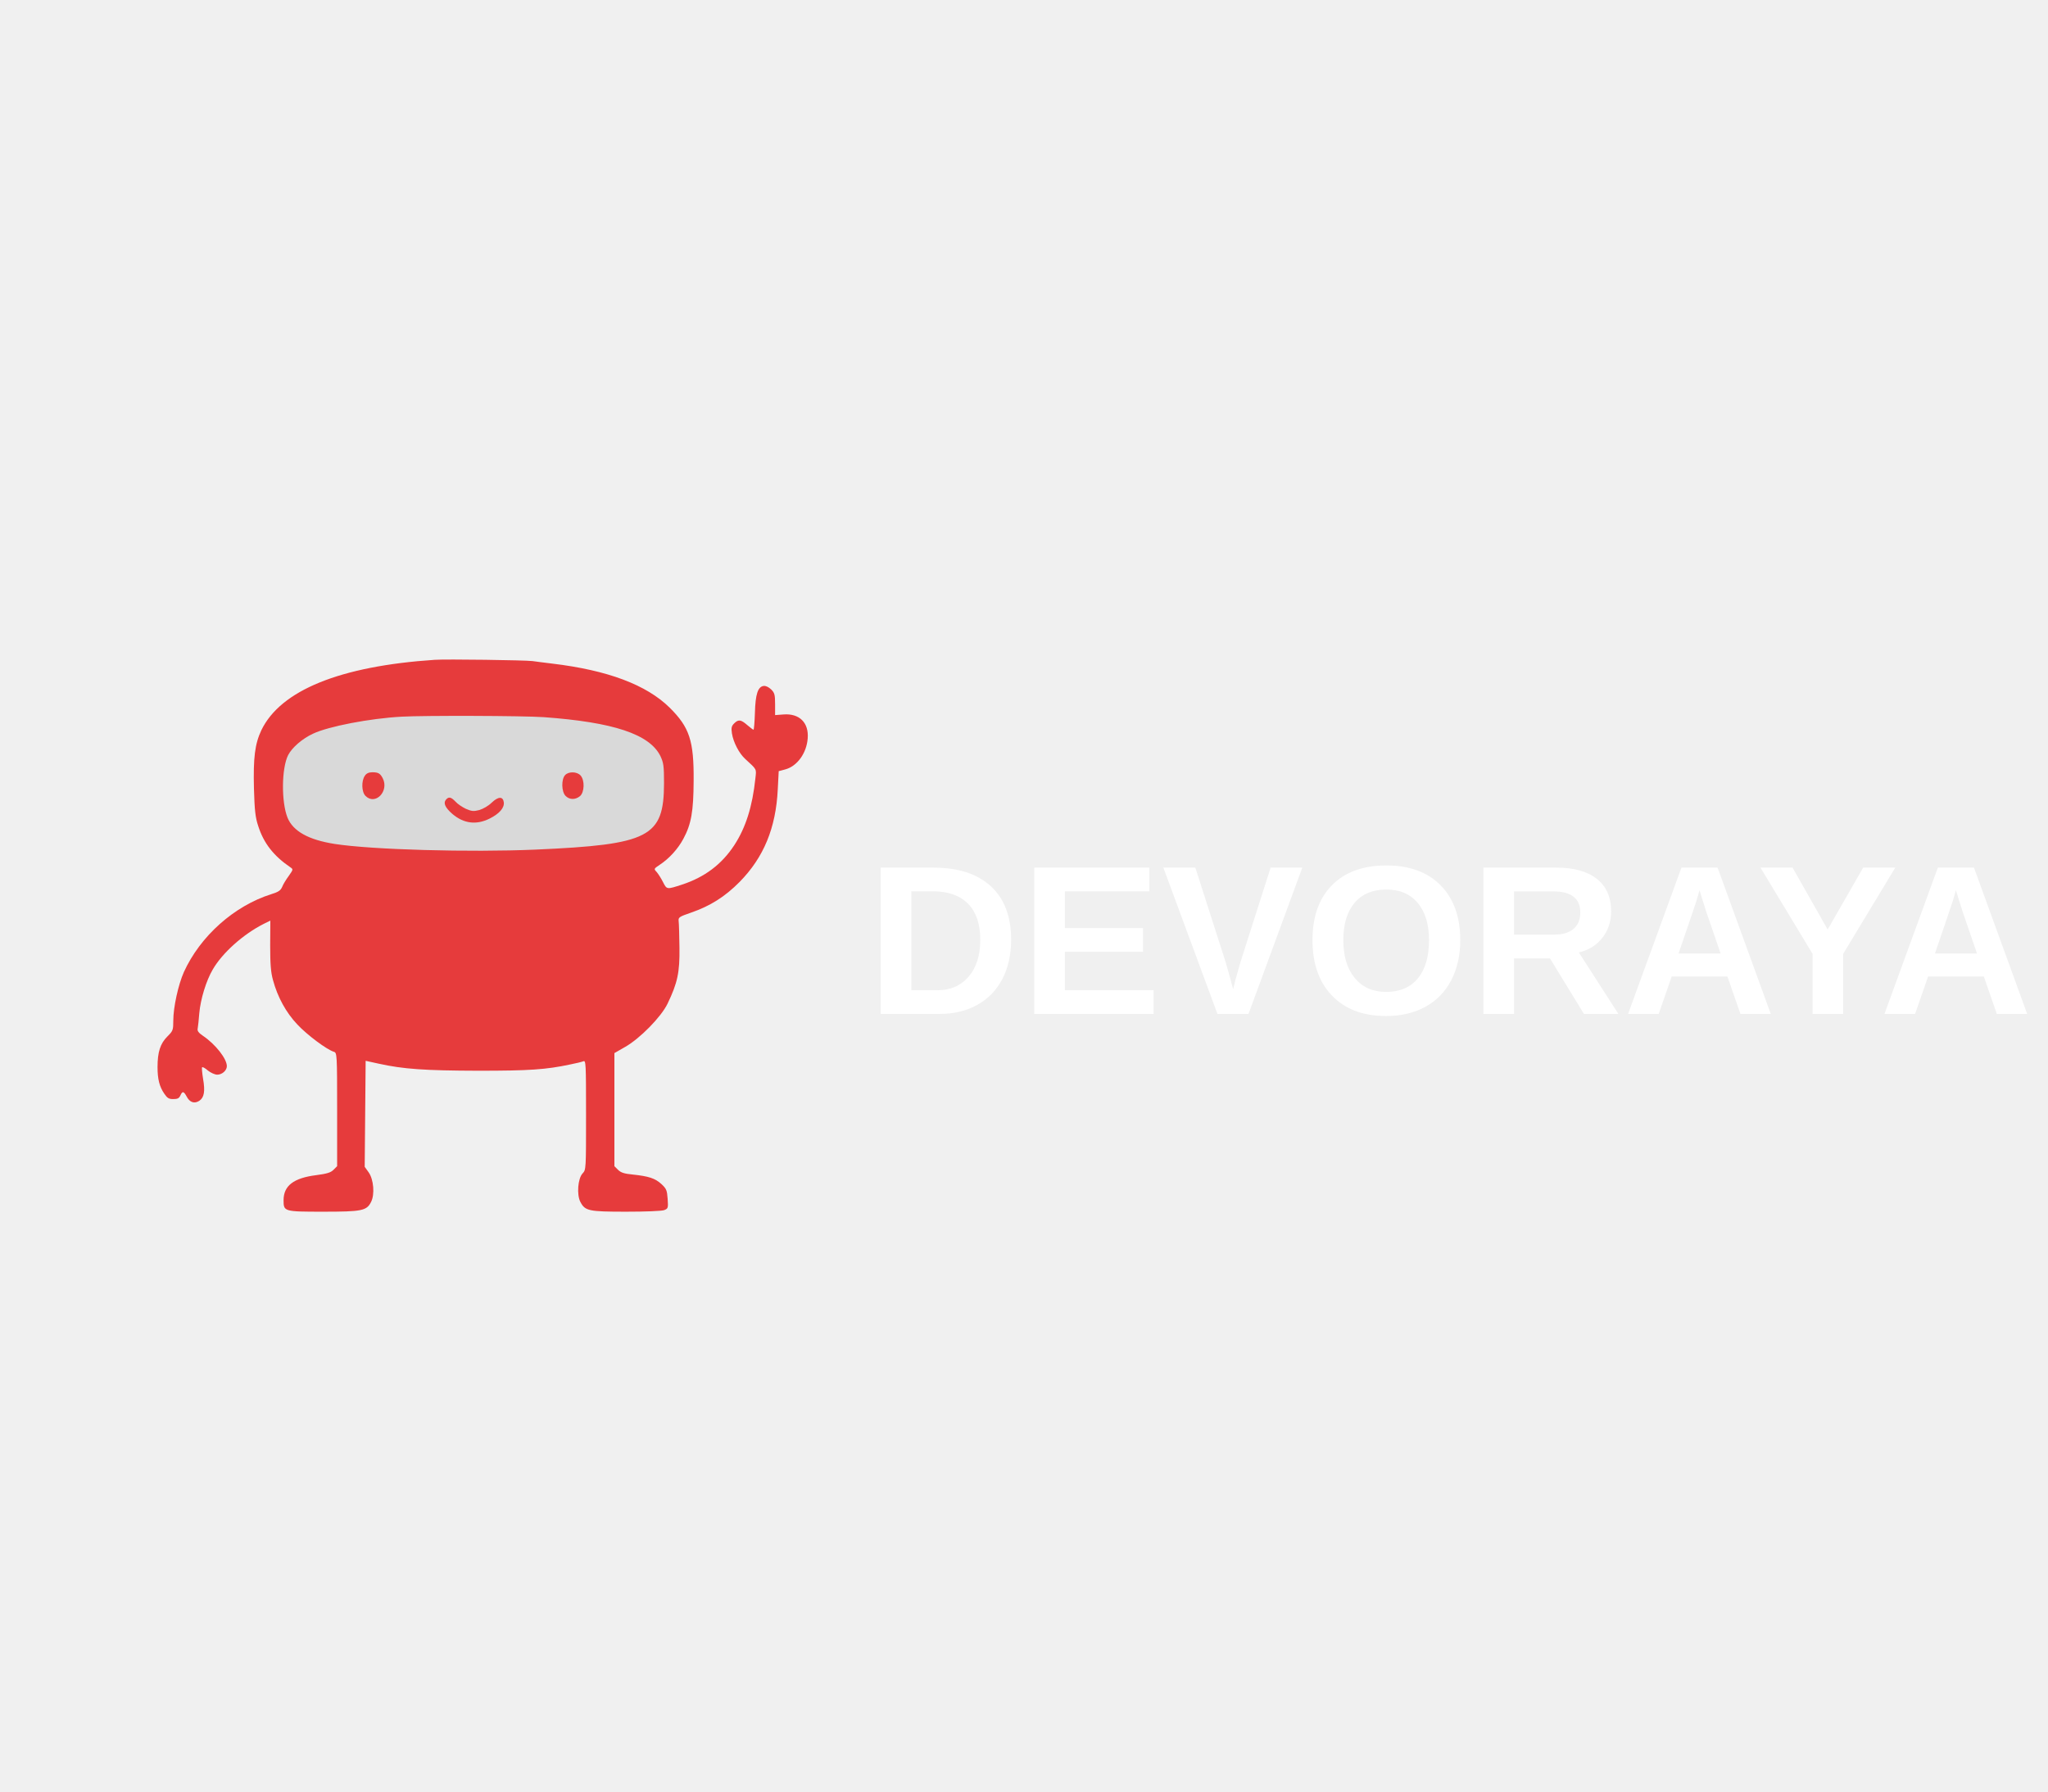
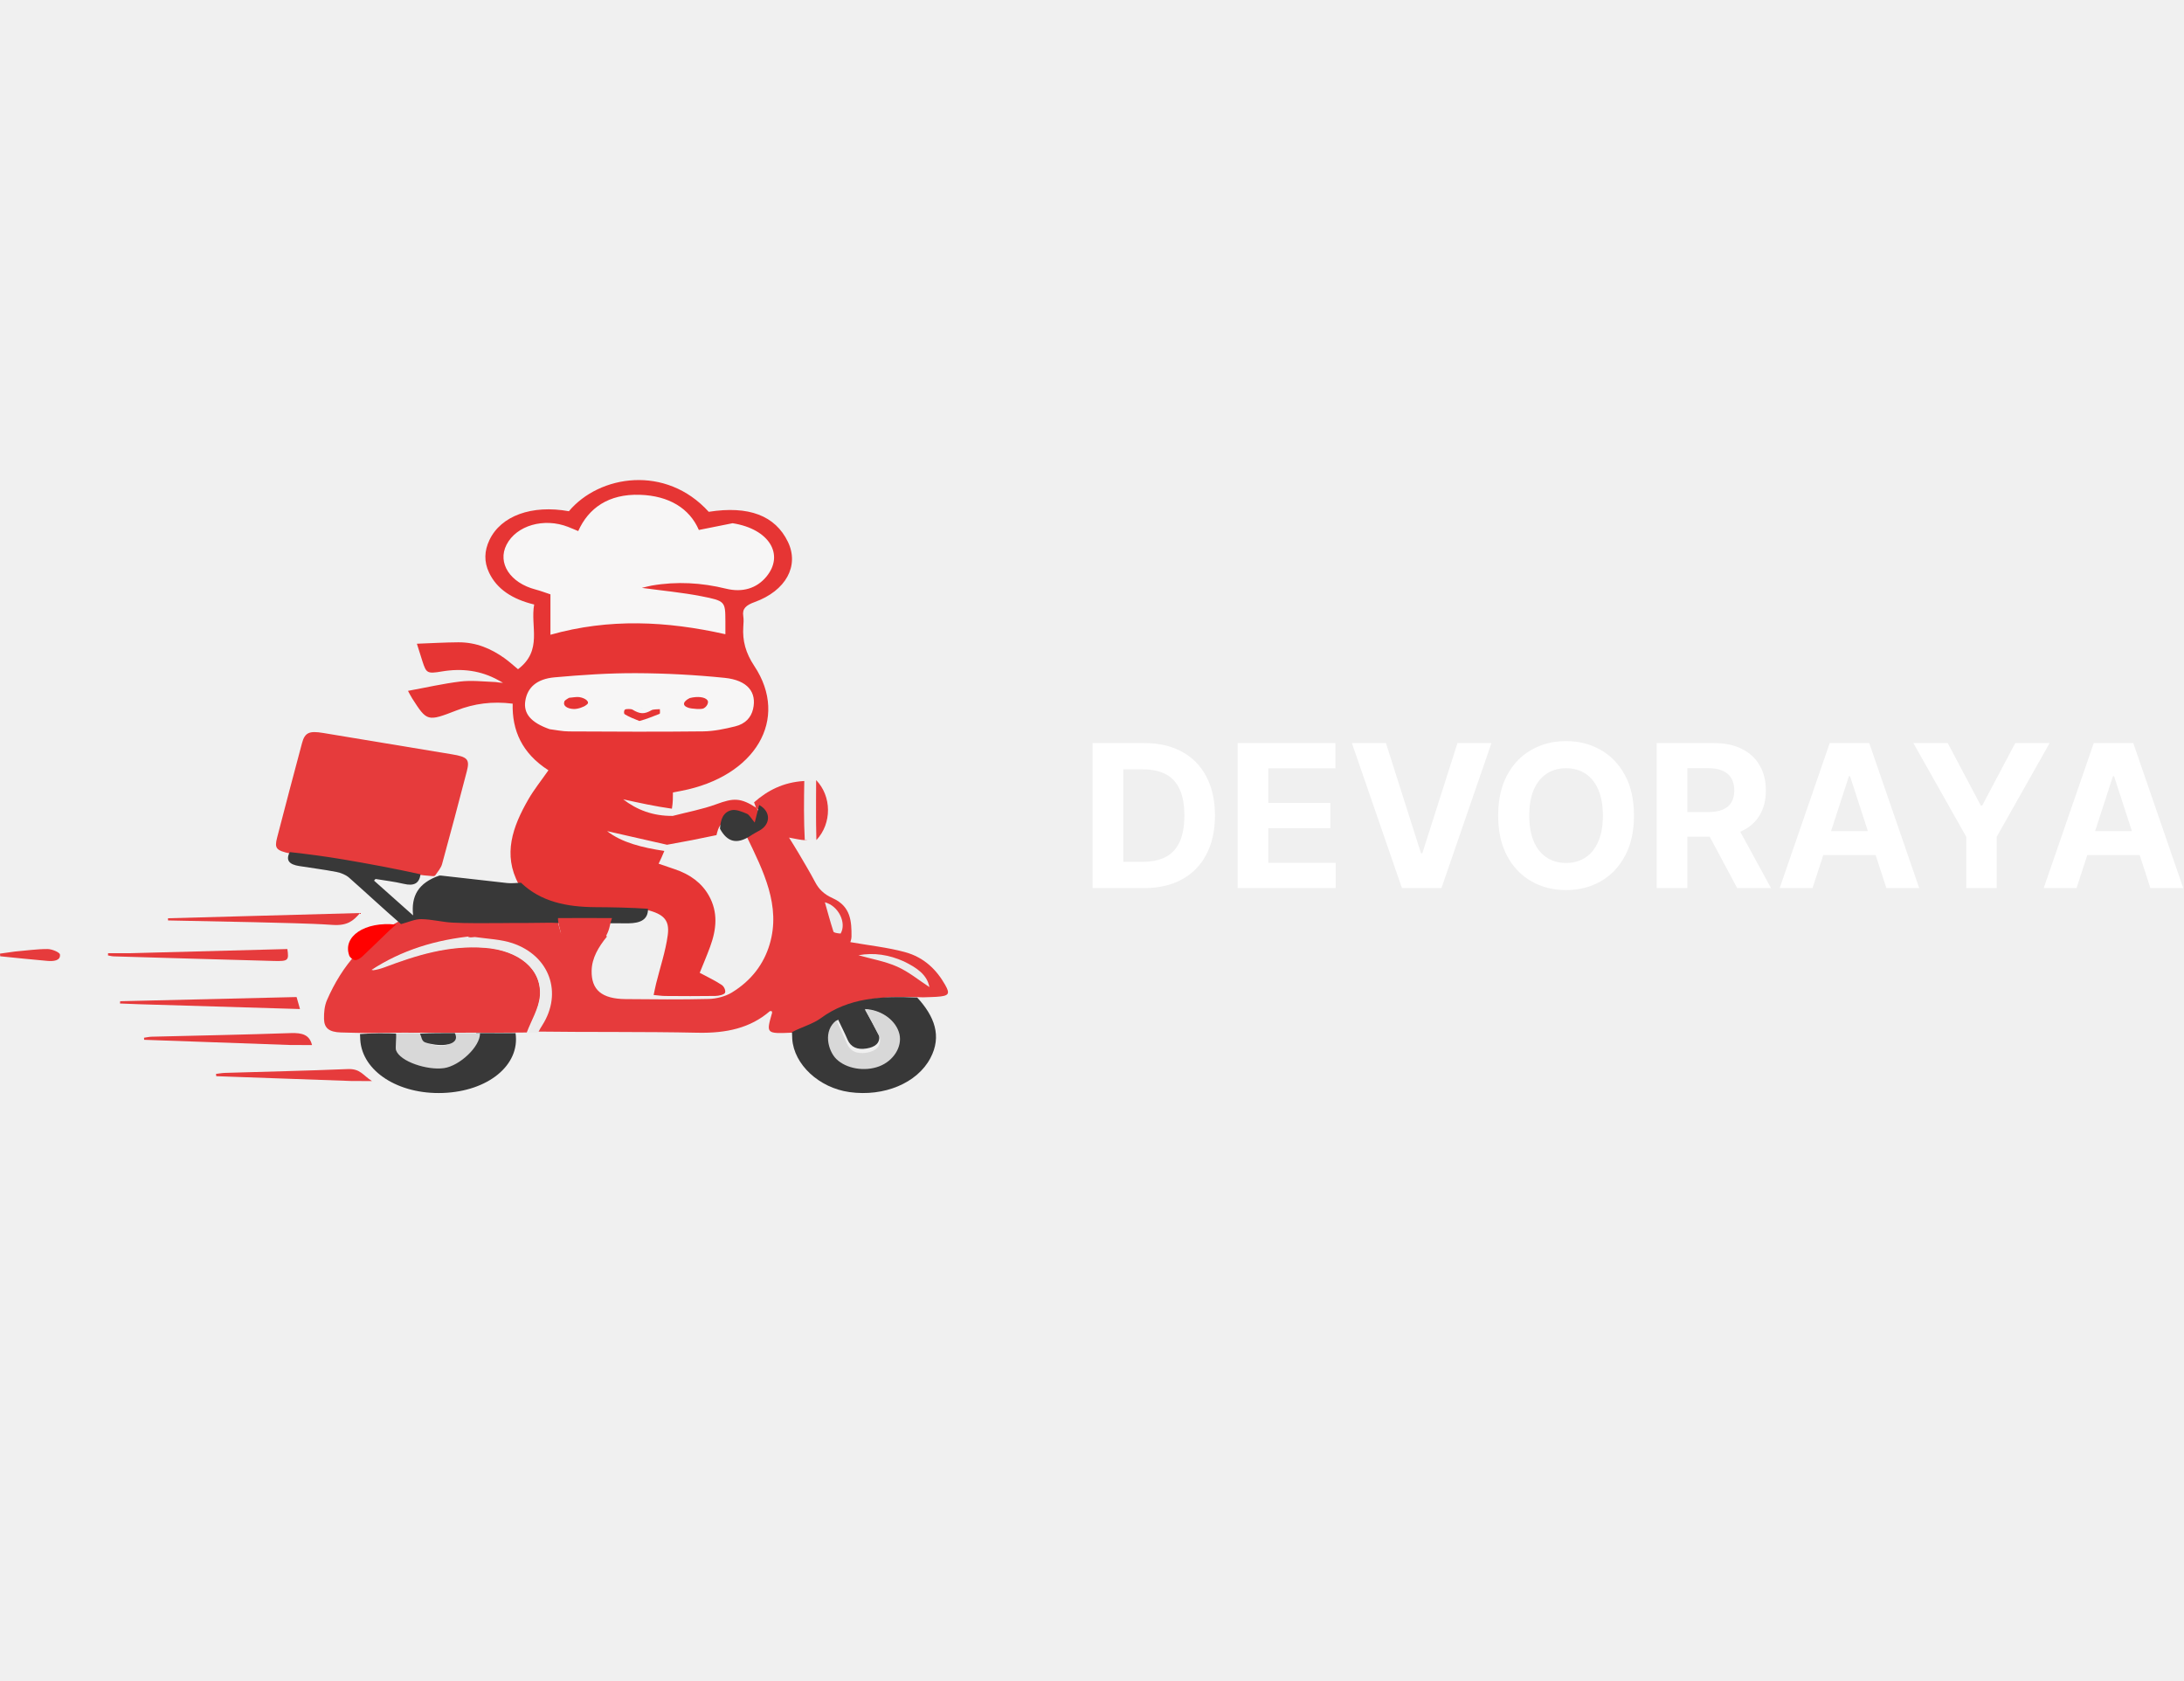
- <svg xmlns="http://www.w3.org/2000/svg" width="160" height="140" viewBox="-40 10 520 100" fill="none">
-   <g transform="scale(0.30)">
-     <path d="M105 138L100 114.5L100 71.5L149 52.5L186 46L283.5 33.5L410.5 52.5L442 71.5L438 138L410.5 164L277.5 171.5L129.5 164L105 138Z" fill="#D9D9D9" stroke="white" />
-     <path d="M234.667 0.227C154.4 5.561 104.133 26.094 87.867 59.828C82.4 71.427 80.933 83.028 81.6 109.294C82.133 127.827 82.8 133.694 85.2 140.894C89.867 155.561 98.267 166.227 112.533 175.961C114.933 177.561 114.8 177.827 111.067 183.161C108.8 186.227 106.267 190.361 105.467 192.494C104.133 195.561 102.267 196.761 96.267 198.627C64.933 208.494 36.133 234.094 22.267 264.627C17.6 275.161 13.333 294.227 13.333 305.694C13.333 313.694 13.067 314.361 8.267 319.161C2.267 325.161 0 332.361 0 345.027C0 355.161 1.6 361.561 5.733 367.561C8.267 371.294 9.6 372.094 13.333 372.094C16.933 372.094 18.267 371.427 19.333 369.027C21.067 365.161 22.133 365.294 24.667 369.961C27.2 374.894 31.2 376.227 35.333 373.561C39.467 370.761 40.4 365.561 38.533 354.894C37.733 349.961 37.333 345.561 37.733 345.161C38.267 344.761 40.4 345.961 42.667 347.961C45.067 349.827 48.533 351.427 50.533 351.427C54.667 351.427 58.667 347.827 58.667 344.227C58.667 337.961 49.067 325.694 38.4 318.494C34.667 315.961 33.467 314.361 34 312.227C34.267 310.761 34.933 304.894 35.333 299.427C36.4 287.561 41.067 272.094 46.667 262.494C54.8 248.361 72.533 232.494 90 223.694L95.467 221.027L95.333 241.827C95.333 257.694 95.867 264.894 97.733 271.427C101.6 285.694 108.667 298.761 118.4 309.027C126.667 317.827 143.2 330.227 149.333 332.094C151.867 332.894 152 334.494 152 380.894V428.894L148.933 431.961C146.533 434.361 143.333 435.294 134.267 436.494C115.2 438.894 106.667 445.427 106.667 457.694C106.667 467.294 106.933 467.427 140.133 467.427C172.933 467.427 176.933 466.627 180.667 459.294C184 452.894 182.933 440.094 178.667 434.094L175.333 429.427L175.733 384.627L176.133 339.694L187.067 342.094C208.133 346.761 226.267 347.961 271.333 348.094C314.8 348.094 328.667 347.161 349.333 342.761C354.133 341.827 359.067 340.627 360.4 340.094C362.533 339.161 362.667 341.827 362.667 385.561C362.667 431.561 362.667 431.961 359.733 435.027C355.733 439.294 354.667 453.027 357.867 459.161C361.867 466.761 364.8 467.427 396.533 467.427C412.8 467.427 426.667 466.894 428.8 466.094C432.133 464.761 432.267 464.361 431.733 456.494C431.2 449.161 430.667 447.961 426.4 443.961C421.067 439.161 415.867 437.427 402.133 435.961C395.067 435.294 392.133 434.361 389.733 431.961L386.667 428.894V381.027V333.161L395.733 327.961C408.4 320.761 426.133 302.627 431.6 291.427C440.133 273.694 442 264.761 441.733 244.094C441.6 233.827 441.333 223.827 441.067 221.694C440.667 218.227 441.2 217.827 451.6 214.227C467.867 208.627 480.4 200.627 492.667 188.227C513.067 167.427 523.333 142.627 524.933 109.961L525.733 94.494L531.2 93.028C541.333 90.361 549.333 79.294 550.267 66.761C551.333 53.428 543.2 45.428 529.733 46.494L522.667 47.028V37.828C522.667 29.828 522.267 28.227 519.333 25.294C517.2 23.294 514.8 22.094 512.933 22.361C508.133 23.027 506 29.294 505.6 45.028C505.333 53.028 504.8 59.428 504.4 59.428C504 59.428 501.6 57.561 499.067 55.428C493.733 50.761 491.6 50.494 488 54.094C485.733 56.361 485.467 57.828 486.133 62.494C487.333 70.094 492.267 79.561 497.467 84.228C507.333 93.294 506.933 92.361 506 100.494C503.467 124.494 497.867 142.227 488.133 157.161C477.467 173.427 463.067 184.227 444 190.494C430.933 194.761 431.067 194.761 427.867 188.494C426.267 185.294 423.867 181.561 422.533 179.961C419.867 177.161 420 177.161 424.933 173.827C433.067 168.494 440.533 160.227 445.067 151.694C451.733 139.294 453.6 128.627 453.733 102.761C454 68.761 450.267 57.428 433.467 40.761C413.733 21.294 380.8 9.027 334 3.427C327.467 2.627 319.867 1.694 317.333 1.294C311.2 0.494 244 -0.439 234.667 0.227ZM326.667 48.761C385.867 53.028 416.4 63.161 425.6 81.694C428.267 87.427 428.667 89.961 428.667 104.761C428.533 150.361 416.4 156.627 320 160.894C264.267 163.294 181.467 161.027 149.867 156.094C127.733 152.627 114.667 145.294 110 133.827C104.667 120.494 104.933 91.961 110.533 80.894C113.867 74.494 122.4 67.028 131.6 62.761C144.533 56.627 179.467 49.828 206.667 48.361C225.467 47.294 309.467 47.561 326.667 48.761Z" fill="#E63B3C" />
-     <path d="M175.467 98.361C172.4 102.761 172.667 112.094 176 115.427C184.4 123.827 196.267 111.294 190.533 100.361C188.4 96.361 186.8 95.427 181.733 95.427C178.8 95.427 176.8 96.361 175.467 98.361Z" fill="#E63B3C" />
-     <path d="M344.933 97.827C341.6 101.427 341.867 111.961 345.333 115.427C348.667 118.761 353.467 118.894 357.467 115.694C361.333 112.494 361.733 102.227 358 98.094C354.933 94.761 347.867 94.627 344.933 97.827Z" fill="#E63B3C" />
-     <path d="M244 118.761C241.733 121.561 243.467 125.427 249.6 130.761C259.2 138.894 269.867 140.227 281.067 134.627C289.333 130.494 293.6 125.561 293.067 120.894C292.4 115.694 288.4 115.827 282.8 121.161C280.133 123.827 275.467 126.494 272.267 127.427C267.467 128.627 265.867 128.494 260.933 126.361C257.867 124.894 253.867 122.227 252.133 120.227C248.4 116.361 246.4 115.827 244 118.761Z" fill="#E63B3C" />
-     <text x="600" y="300" font-family="Arial, sans-serif" font-size="180" font-weight="bold" fill="white">
-       DEVORAYA
-     </text>
-   </g>
+ <svg xmlns="http://www.w3.org/2000/svg" width="182" height="140" viewBox="0 0 182 140" fill="none">
+   <path d="M45.5 61C44.002 60.459 43.632 59.446 43.795 58.373C43.966 57.241 44.93 56.516 46.429 56.379C48.676 56.172 50.946 56.013 53.204 56.023C55.654 56.034 58.117 56.169 60.546 56.423C62.456 56.624 63.23 57.659 62.902 59.098C62.738 59.812 62.26 60.355 61.424 60.567C60.562 60.785 59.653 60.986 58.761 60.996C55.043 61.041 51.298 61.18 47.58 61.161C47.051 61.158 46.096 61.091 45.5 61ZM57.722 57.972C57.238 58.404 59.975 57.446 57.768 59.224C58.04 59.386 56.809 57.945 56.975 57.794C57.243 57.549 57.179 58.395 57.06 58.092C56.86 57.58 58.443 57.638 57.722 57.972ZM47.991 57.885C47.849 58.047 47.624 58.195 47.58 58.373C47.45 58.901 50 57.794 48.389 59.378C48.749 59.399 45.774 58.172 45.954 57.885C46.229 57.447 48.58 58.16 48 58C47.23 57.885 48.359 57.805 47.991 57.885ZM53.5 59C54.079 58.794 53.444 59.24 54 59C54.089 58.962 54.904 59.285 54.913 59.123C54.726 59.133 54.48 59.085 54.364 59.163C53.732 59.589 53.148 59.603 52.517 59.16C52.406 59.082 55.573 59.423 55.5 59.5C55.402 59.603 53.402 58.926 53.5 59C52.995 58.799 53.811 59.23 53.5 59Z" fill="#F7F6F6" />
+   <path d="M75 79.692C76.055 80.248 77.407 81.374 77.607 82.5C76.706 81.871 75.607 81.48 74.607 81C73.599 80.516 72.191 79.83 71.107 79.5C72.415 79.234 73.704 79.073 75 79.692Z" fill="#ECECEC" />
+   <path d="M70.5 77.861C70.344 77.81 69.511 77.972 69.489 77.861C69.31 76.951 68.195 75.923 68.695 75C69.477 75.335 70.896 76.831 70.5 77.861Z" fill="#ECECEC" />
+   <path d="M61.4 43.449C64.58 43.931 65.942 46.145 64.301 48.038C63.455 49.014 62.156 49.656 60.679 49.306C58.504 48.79 56.727 48.627 54.5 49C54.217 49.047 53.819 48.928 53.5 49C55.302 49.237 56.827 49.374 58.529 49.694C60.687 50.1 60.669 50.157 60.679 51.839C60.682 52.191 60.68 52.544 60.68 52.955C55.476 51.823 50.705 52.08 45.5 53.5C45.5 52.301 45.165 50.684 45.165 49.536C44.678 49.382 44.271 49.23 43.844 49.122C41.589 48.554 40.441 46.854 41.269 45.287C42.145 43.629 44.588 42.946 46.745 43.757C47.017 43.859 47.281 43.973 47.629 44.113C48.544 42.14 50.322 40.917 53.103 41.004C55.683 41.085 57.504 42.172 58.327 44.019C59.348 43.822 60.334 43.632 61.4 43.449Z" fill="#F7F6F6" />
+   <path d="M56.06 67.984C57.273 67.668 58.536 67.436 59.686 67.013C61.128 66.482 61.711 66.455 63.045 67.319C63.174 67.54 63.233 67.69 63.271 67.895C63.139 68.308 63.029 68.666 62.879 69.154C62.543 68.838 62.406 68.594 62.179 68.519C61.747 68.375 61.222 68.19 60.811 68.268C60.049 68.413 59.846 68.981 59.707 69.585C58.317 69.881 56.994 70.142 55.588 70.388C53.81 69.986 52.116 69.6 50.592 69.252C51.809 70.206 53.527 70.629 55.362 70.903C55.209 71.285 55.056 71.607 54.886 71.967C55.36 72.129 55.788 72.278 56.219 72.422C57.532 72.859 58.484 73.587 59.066 74.615C59.861 76.018 59.703 77.439 59.186 78.861C58.91 79.622 58.585 80.372 58.31 81.058C58.987 81.422 59.609 81.711 60.151 82.074C60.35 82.207 60.5 82.56 60.414 82.732C60.339 82.88 59.899 82.981 59.618 82.986C58.226 83.009 56.834 82.999 55.442 82.989C55.145 82.987 54.849 82.94 54.47 82.907C54.552 82.525 54.607 82.235 54.678 81.947C55.01 80.603 55.466 79.269 55.647 77.912C55.826 76.575 55.238 76.084 53.501 75.723C52.012 75.686 50.596 75.662 49.18 75.654C46.85 75.639 44.742 75.218 43.227 73.679C41.88 71.207 42.72 68.881 44.031 66.604C44.5 65.79 45.114 65.027 45.703 64.182C43.488 62.764 42.663 60.839 42.723 58.632C41.019 58.417 39.513 58.624 38.044 59.195C35.612 60.14 35.581 60.115 34.353 58.2C34.202 57.963 34.082 57.714 34 57.565C35.503 57.289 36.917 56.963 38.361 56.787C39.282 56.675 40.246 56.786 41.318 56.832C41.554 56.873 41.662 56.879 41.918 56.894C41.701 56.772 41.607 56.72 41.514 56.668C40.082 55.882 38.529 55.66 36.814 55.949C35.594 56.155 35.525 56.083 35.206 55.112C35.041 54.611 34.889 54.108 34.741 53.638C35.941 53.594 37.067 53.526 38.194 53.519C39.704 53.51 40.936 54.061 42.026 54.832C42.424 55.114 42.774 55.439 43.168 55.762C45.253 54.178 44.176 52.201 44.514 50.37C42.712 49.934 41.411 49.1 40.754 47.71C40.322 46.8 40.358 45.902 40.785 45.001C41.742 42.977 44.321 42.04 47.407 42.597C49.942 39.575 55.485 38.701 59.06 42.646C62.393 42.12 64.606 42.96 65.661 45.152C66.618 47.143 65.504 49.221 62.881 50.169C62.17 50.425 61.84 50.719 61.938 51.329C61.986 51.624 61.961 51.929 61.941 52.228C61.864 53.384 62.136 54.407 62.857 55.491C65.806 59.926 62.945 64.705 56.782 65.896C56.57 65.937 56.357 65.978 56.078 66.032C56.078 66.461 56.078 66.876 55.992 67.384C54.585 67.186 53.263 66.896 51.933 66.603C53.077 67.487 54.422 68.001 56.06 67.984ZM61.05 43.597C60.124 43.782 59.198 43.967 58.238 44.159C57.465 42.363 55.754 41.307 53.33 41.228C50.717 41.143 49.045 42.331 48.186 44.251C47.859 44.114 47.61 44.004 47.355 43.904C45.328 43.115 43.032 43.78 42.209 45.392C41.431 46.915 42.51 48.568 44.629 49.12C45.03 49.225 45.413 49.373 45.87 49.523C45.87 50.638 45.87 51.724 45.87 52.89C50.762 51.51 55.559 51.746 60.449 52.846C60.449 52.447 60.45 52.104 60.449 51.762C60.438 50.127 60.456 50.071 58.427 49.676C56.829 49.365 55.18 49.214 53.487 48.983C53.786 48.913 54.045 48.839 54.311 48.792C56.404 48.43 58.457 48.55 60.501 49.051C61.889 49.392 63.058 49.015 63.852 48.066C65.394 46.225 64.113 44.073 61.05 43.597ZM45.806 60.759C46.335 60.824 46.865 60.942 47.395 60.945C51.129 60.964 54.862 60.985 58.595 60.941C59.491 60.931 60.404 60.736 61.269 60.523C62.11 60.316 62.589 59.787 62.753 59.09C63.083 57.686 62.306 56.676 60.388 56.481C57.949 56.233 55.476 56.101 53.017 56.091C50.749 56.081 48.47 56.236 46.213 56.438C44.709 56.572 43.946 57.298 43.774 58.402C43.611 59.449 44.233 60.208 45.806 60.759Z" fill="#E63534" />
+   <path d="M63.027 67.355C62.967 67.204 62.908 67.052 62.838 66.854C63.965 65.857 65.287 65.183 66.976 65.079C67.236 65.063 67.506 65.137 67.788 65.287C67.792 66.822 67.781 68.239 67.769 69.656C67.554 69.778 67.341 69.996 67.122 70.001C66.73 70.01 66.333 69.889 65.753 69.792C66.062 70.293 66.312 70.682 66.544 71.078C67.01 71.877 67.492 72.672 67.92 73.485C68.231 74.076 68.634 74.499 69.399 74.844C70.921 75.531 70.965 76.81 70.958 78.038C70.957 78.254 70.868 78.469 70.861 78.502C72.425 78.777 73.962 78.939 75.4 79.329C77.041 79.773 78.065 80.834 78.765 82.067C79.201 82.835 79.07 82.99 78.037 83.059C77.721 83.081 77.403 83.082 76.928 83.1C73.774 82.967 70.913 83.138 68.538 84.898C67.853 85.406 66.88 85.669 66.039 86.045C63.838 86.138 63.838 86.138 64.338 84.403C64.35 84.358 64.323 84.305 64.314 84.256C64.257 84.255 64.175 84.236 64.15 84.258C62.527 85.664 60.518 86.102 58.142 86.051C53.602 85.954 49.056 86.014 44.423 85.951C44.451 85.716 44.566 85.538 44.683 85.361C46.435 82.726 45.325 79.679 42.139 78.647C41.165 78.331 40.049 78.293 39 78.07C39.251 77.841 39.472 77.63 39.754 77.507C40.278 77.279 40.996 77.223 40.991 76.528C41.784 76.516 42.49 76.516 43.225 76.568C43.931 76.586 44.609 76.553 45.368 76.509C45.777 76.512 46.104 76.525 46.432 76.597C46.54 77.031 46.647 77.409 46.754 77.787C46.852 77.797 46.949 77.807 47.046 77.818C47.251 77.127 47.831 77.052 48.556 77.054C49.286 77.056 49.861 77.131 50.138 77.75C50.184 77.856 50.436 77.904 50.584 78.029C49.858 78.929 49.326 79.826 49.303 80.878C49.27 82.475 50.14 83.231 52.132 83.248C54.446 83.268 56.762 83.295 59.074 83.235C59.722 83.218 60.465 83.018 60.976 82.707C62.644 81.693 63.658 80.295 64.137 78.686C65.091 75.481 63.621 72.591 62.204 69.656C62.498 69.491 62.773 69.378 63.041 69.256C64.051 68.793 64.044 67.864 63.027 67.355ZM75.313 80.103C74.097 79.561 72.826 79.351 71.537 79.595C72.606 79.898 73.77 80.101 74.765 80.545C75.75 80.986 76.562 81.67 77.451 82.247C77.254 81.214 76.414 80.64 75.313 80.103ZM70.052 77.787C70.567 76.909 69.881 75.476 68.74 75.182C68.978 76.017 69.193 76.824 69.453 77.622C69.485 77.719 69.763 77.766 70.052 77.787Z" fill="#E63B3C" />
+   <path d="M24.185 71.124C23.013 70.861 22.859 70.697 23.093 69.793C23.773 67.167 24.466 64.543 25.168 61.92C25.405 61.033 25.772 60.88 26.939 61.075C30.505 61.672 34.071 62.263 37.64 62.848C38.953 63.063 39.164 63.262 38.902 64.267C38.231 66.846 37.546 69.423 36.84 71.996C36.753 72.314 36.505 72.604 36.257 72.957C36.183 73.007 36.117 72.998 36.043 73C35.54 72.962 35.11 72.922 34.621 72.847C32.52 72.454 30.483 72.082 28.437 71.745C27.027 71.513 25.603 71.329 24.185 71.124Z" fill="#E63B3C" />
+   <path d="M41.484 76.417C41.573 77.111 40.873 77.168 40.36 77.399C40.085 77.524 39.869 77.739 39.545 77.984C36.299 78.284 33.452 79.188 30.948 80.824C31.307 80.777 31.65 80.691 31.974 80.57C34.643 79.569 37.339 78.716 40.37 78.943C43.21 79.155 45.171 80.722 44.988 82.989C44.905 84.019 44.278 85.018 43.898 86.032C43.495 86.032 43.093 86.032 42.525 86.045C41.391 86.055 40.423 86.053 39.368 86.044C38.819 86.045 38.356 86.053 37.81 86.053C36.863 86.049 35.999 86.052 35.053 86.05C34.533 86.046 34.094 86.049 33.569 86.046C32.529 86.053 31.575 86.065 30.621 86.077C29.879 86.061 29.136 86.054 28.394 86.028C27.451 85.995 27.018 85.684 27.001 84.904C26.991 84.375 27.038 83.811 27.253 83.32C28.485 80.507 30.402 78.117 33.73 76.526C34.354 76.331 34.873 76.072 35.388 76.077C36.22 76.085 37.046 76.32 37.882 76.364C39.079 76.427 40.283 76.404 41.484 76.417Z" fill="#E63B3C" />
+   <path d="M66 85.998C66.809 85.574 67.748 85.321 68.41 84.833C70.704 83.14 73.467 82.975 76.434 83.117C77.866 84.677 78.511 86.323 77.53 88.171C76.428 90.249 73.675 91.4 70.786 90.997C68.257 90.645 66.162 88.698 66.021 86.568C66.009 86.399 66.009 86.229 66 85.998ZM73.259 86.289C73.351 86.919 72.922 87.251 72.207 87.365C71.441 87.488 70.903 87.253 70.638 86.644C70.398 86.088 70.12 85.543 69.841 84.956C68.758 85.732 69.18 87.226 69.824 87.831C70.591 88.552 72.038 88.794 73.19 88.381C74.312 87.979 75.011 86.925 74.778 85.984C74.53 84.98 73.383 84.171 72.078 84.118C72.468 84.816 72.847 85.493 73.259 86.289Z" fill="#383838" />
+   <path d="M41.556 76.917C40.214 76.916 38.956 76.94 37.707 76.876C36.834 76.832 35.971 76.594 35.102 76.586C34.565 76.581 34.023 76.843 33.417 77C31.935 75.716 30.533 74.406 29.088 73.128C28.83 72.9 28.418 72.729 28.039 72.655C27.009 72.455 25.957 72.326 24.916 72.159C24.136 72.034 23.775 71.705 24.148 71C25.647 71.165 27.134 71.362 28.606 71.611C30.743 71.972 32.869 72.371 35.047 72.849C34.935 73.612 34.498 73.849 33.641 73.644C32.876 73.462 32.077 73.37 31.293 73.239C31.252 73.285 31.211 73.331 31.17 73.377C32.255 74.343 33.34 75.309 34.425 76.274C34.25 74.672 34.84 73.569 36.624 72.953C36.624 72.953 36.693 72.963 36.725 72.953C38.594 73.156 40.428 73.377 42.265 73.578C42.611 73.615 42.969 73.573 43.42 73.554C45.066 75.136 47.221 75.572 49.6 75.588C51.047 75.597 52.493 75.621 54 75.721C54.01 76.615 53.393 76.922 52.369 76.935C50.548 76.921 48.825 76.924 47.102 76.928C46.767 76.914 46.434 76.9 45.93 76.884C45.108 76.89 44.455 76.898 43.803 76.906C43.083 76.905 42.364 76.904 41.556 76.917Z" fill="#383838" />
+   <path d="M39.687 86.077C40.749 86.079 41.812 86.081 42.963 86.086C43.35 88.758 40.665 90.934 36.907 91.07C33.202 91.205 30.187 89.267 30.023 86.645C30.014 86.504 30.012 86.363 30 86.161C31.04 86.09 32.087 86.079 33.23 86.129C33.388 86.443 33.431 86.698 33.513 86.947C33.915 88.172 35.393 88.838 37.132 88.585C38.767 88.346 39.634 87.494 39.687 86.077Z" fill="#383838" />
+   <path d="M43.999 86.077C44.3 85.062 44.925 84.061 45.009 83.03C45.191 80.76 43.234 79.191 40.401 78.978C37.376 78.751 34.687 79.605 32.024 80.608C31.701 80.729 31.359 80.815 31 80.862C33.498 79.224 36.339 78.319 39.576 78.077C40.678 78.232 41.766 78.271 42.715 78.592C45.817 79.642 46.9 82.743 45.193 85.424C45.079 85.604 44.967 85.785 44.852 86.022C44.593 86.077 44.334 86.077 43.999 86.077Z" fill="#ECECEC" />
+   <path d="M21.164 76.84C18.718 76.79 16.36 76.742 14.002 76.694C14.002 76.634 14.001 76.573 14 76.513C19.289 76.369 24.578 76.225 30 76.077C29.442 76.739 28.935 77.149 27.715 77.066C25.571 76.922 23.408 76.91 21.164 76.84Z" fill="#E63B3C" />
+   <path d="M10.737 79.427C15.201 79.31 19.579 79.193 23.946 79.077C24.089 80.032 24.021 80.103 22.819 80.071C18.373 79.951 13.928 79.819 9.482 79.688C9.32 79.683 9.161 79.638 9 79.611C9.002 79.55 9.003 79.488 9.005 79.427C9.554 79.427 10.102 79.427 10.737 79.427Z" fill="#E63B3C" />
+   <path d="M11.575 83.676C10.991 83.655 10.495 83.635 10 83.615C10.005 83.552 10.01 83.489 10.015 83.426C14.893 83.31 19.77 83.194 24.716 83.077C24.811 83.41 24.885 83.673 25 84.077C20.481 83.942 16.073 83.809 11.575 83.676Z" fill="#E63B3C" />
+   <path d="M24.233 87.075C20.1 86.928 16.056 86.784 12.013 86.64C12.008 86.582 12.004 86.525 12 86.467C12.218 86.438 12.436 86.387 12.655 86.382C16.511 86.284 20.369 86.216 24.223 86.081C25.197 86.046 25.796 86.227 26 87.077C25.442 87.077 24.882 87.077 24.233 87.075Z" fill="#E63B3C" />
+   <path d="M29.325 90.074C25.497 89.939 21.759 89.805 18.021 89.672C18.014 89.608 18.007 89.544 18 89.48C18.248 89.452 18.494 89.405 18.743 89.397C22.152 89.293 25.564 89.22 28.97 89.079C30.05 89.035 30.244 89.611 31 90.077C30.324 90.077 29.87 90.077 29.325 90.074Z" fill="#E63B3C" />
+   <path d="M32.472 77.506C31.679 78.269 30.941 78.998 30.175 79.715C30.037 79.844 29.755 80.018 29.588 79.999C29.395 79.976 29.162 79.776 29.108 79.629C28.521 78.032 30.399 76.756 33 77.04C32.824 77.196 32.671 77.332 32.472 77.506Z" fill="#FF0100" />
+   <path d="M1.25 79.285C2.206 79.204 3.087 79.073 3.966 79.077C4.329 79.079 4.974 79.348 4.996 79.533C5.057 80.055 4.456 80.108 3.958 80.066C2.642 79.955 1.33 79.811 0.017 79.68C0.011 79.606 0.005 79.532 0 79.459C0.392 79.402 0.784 79.346 1.25 79.285Z" fill="#E63B3C" />
+   <path d="M68.011 65C69.309 66.337 69.343 68.604 68.031 70C67.987 68.285 67.999 66.642 68.011 65Z" fill="#E63B3C" />
+   <path d="M67.972 65.12C68.016 66.721 67.999 68.273 67.982 69.906C67.71 69.991 67.439 69.995 67.065 70C66.978 68.365 66.993 66.728 67.025 65.011C67.332 64.977 67.621 65.024 67.972 65.12Z" fill="#ECECEC" />
+   <path d="M62.511 69.662C61.404 70.369 60.612 70.176 60 69.057C60.042 68.337 60.233 67.678 60.95 67.51C61.336 67.419 61.83 67.633 62.235 67.801C62.449 67.888 62.578 68.17 62.894 68.538C63.035 67.972 63.138 67.556 63.262 67.077C64.237 67.599 64.244 68.669 63.296 69.201C63.044 69.342 62.786 69.471 62.511 69.662Z" fill="#383838" />
+   <path d="M51 76.5C50.76 77.159 50.866 77.302 50.5 78C50.312 77.958 49.545 78.151 49.5 78C49.232 77.112 49.206 77.503 48.5 77.5C47.798 77.496 47.793 76.843 47.594 77.834C47.5 77.82 46.848 77.849 46.753 77.834C46.65 77.292 46.5 77 46.5 76.5C48 76.5 49.271 76.48 51 76.5Z" fill="#E63B3C" />
+   <path d="M40 86.088C40.034 87.196 38.304 88.814 37 89C35.613 89.198 33.321 88.454 33 87.5C32.935 87.306 33.05 86.366 33 86.125C33.382 86.079 34.766 86.078 35.225 86.125C35.406 86.428 35.396 86.794 35.645 86.912C36.009 87.085 36.608 87.201 37.018 87.124C37.717 86.993 37.818 86.54 37.707 86.088C38.112 86.083 39.519 86.088 40 86.088Z" fill="#D8D8D8" />
+   <path d="M37.901 86.078C38.127 86.507 38.003 86.931 37.135 87.054C36.627 87.126 35.884 87.017 35.432 86.855C35.124 86.744 35.136 86.402 35 86.121C35.934 86.078 36.873 86.075 37.901 86.078Z" fill="#383838" />
+   <path d="M73.322 86.442C72.901 85.617 72.498 84.858 72.083 84.077C73.47 84.135 74.689 85.042 74.953 86.167C75.199 87.221 74.457 88.401 73.265 88.852C72.041 89.314 70.504 89.043 69.689 88.236C69.004 87.557 68.556 85.885 69.706 85.015C70.003 85.673 70.297 86.284 70.554 86.905C70.835 87.588 71.406 87.852 72.22 87.714C72.98 87.586 73.437 87.213 73.322 86.442Z" fill="#D8D8D8" />
+   <path d="M57.476 58.167C58.125 57.998 58.766 58.069 58.962 58.36C59.079 58.532 58.913 58.876 58.649 59.016C58.493 59.13 57.632 59.066 57.359 58.972C56.796 58.779 56.941 58.434 57.476 58.167Z" fill="#E63534" />
+   <path d="M47.425 58.143C47.717 58.117 48.073 58.053 48.278 58.086C48.831 58.176 49.223 58.53 48.859 58.737C48.687 58.898 48.156 59.088 47.813 59.076C47.235 59.057 46.902 58.779 47.026 58.481C46.999 58.397 47.231 58.253 47.425 58.143Z" fill="#E63534" />
+   <path d="M53.282 60.077C52.858 59.911 52.373 59.712 52.066 59.517C51.968 59.455 51.984 59.213 52.081 59.126C52.154 59.061 52.593 59.06 52.703 59.126C53.326 59.501 53.681 59.532 54.305 59.171C54.419 59.105 54.804 59.099 54.988 59.091C54.98 59.227 55.039 59.454 54.951 59.486C54.402 59.69 53.928 59.907 53.282 60.077Z" fill="#E63534" />
+   <path d="M95.334 74H91.05V61.916H95.369C96.585 61.916 97.631 62.158 98.508 62.642C99.385 63.122 100.06 63.812 100.532 64.713C101.008 65.614 101.246 66.691 101.246 67.946C101.246 69.205 101.008 70.287 100.532 71.191C100.06 72.096 99.382 72.79 98.496 73.274C97.615 73.758 96.561 74 95.334 74ZM93.605 71.811H95.228C95.983 71.811 96.618 71.677 97.133 71.41C97.653 71.138 98.042 70.719 98.302 70.153C98.565 69.583 98.697 68.847 98.697 67.946C98.697 67.053 98.565 66.324 98.302 65.757C98.042 65.191 97.655 64.774 97.139 64.506C96.624 64.239 95.989 64.105 95.234 64.105H93.605V71.811ZM103.139 74V61.916H111.281V64.022H105.693V66.902H110.862V69.008H105.693V71.894H111.305V74H103.139ZM115.495 61.916L118.416 71.097H118.528L121.455 61.916H124.287L120.121 74H116.829L112.657 61.916H115.495ZM136.164 67.958C136.164 69.276 135.915 70.397 135.415 71.321C134.919 72.246 134.243 72.952 133.385 73.439C132.532 73.923 131.572 74.165 130.506 74.165C129.432 74.165 128.468 73.921 127.615 73.434C126.761 72.946 126.087 72.24 125.591 71.315C125.095 70.391 124.847 69.272 124.847 67.958C124.847 66.64 125.095 65.519 125.591 64.595C126.087 63.67 126.761 62.966 127.615 62.483C128.468 61.995 129.432 61.751 130.506 61.751C131.572 61.751 132.532 61.995 133.385 62.483C134.243 62.966 134.919 63.67 135.415 64.595C135.915 65.519 136.164 66.64 136.164 67.958ZM133.574 67.958C133.574 67.105 133.446 66.385 133.191 65.799C132.939 65.212 132.583 64.768 132.123 64.465C131.662 64.162 131.123 64.011 130.506 64.011C129.888 64.011 129.349 64.162 128.889 64.465C128.429 64.768 128.071 65.212 127.815 65.799C127.564 66.385 127.438 67.105 127.438 67.958C127.438 68.812 127.564 69.531 127.815 70.118C128.071 70.704 128.429 71.148 128.889 71.451C129.349 71.754 129.888 71.905 130.506 71.905C131.123 71.905 131.662 71.754 132.123 71.451C132.583 71.148 132.939 70.704 133.191 70.118C133.446 69.531 133.574 68.812 133.574 67.958ZM138.057 74V61.916H142.824C143.737 61.916 144.516 62.079 145.161 62.406C145.81 62.728 146.304 63.187 146.642 63.781C146.984 64.371 147.155 65.065 147.155 65.863C147.155 66.666 146.982 67.356 146.636 67.934C146.29 68.509 145.788 68.949 145.131 69.256C144.478 69.563 143.688 69.716 142.759 69.716H139.567V67.663H142.346C142.834 67.663 143.239 67.596 143.562 67.462C143.884 67.329 144.124 67.128 144.282 66.861C144.443 66.593 144.524 66.261 144.524 65.863C144.524 65.462 144.443 65.124 144.282 64.849C144.124 64.573 143.882 64.365 143.556 64.223C143.233 64.078 142.826 64.005 142.335 64.005H140.612V74H138.057ZM144.583 68.501L147.586 74H144.766L141.827 68.501H144.583ZM151.044 74H148.306L152.477 61.916H155.77L159.935 74H157.198L154.171 64.677H154.076L151.044 74ZM150.872 69.25H157.339V71.245H150.872V69.25ZM159.449 61.916H162.31L165.066 67.12H165.184L167.939 61.916H170.801L166.393 69.728V74H163.856V69.728L159.449 61.916ZM173.046 74H170.308L174.48 61.916H177.772L181.938 74H179.2L176.173 64.677H176.079L173.046 74ZM172.875 69.25H179.342V71.245H172.875V69.25Z" fill="white" />
</svg>
